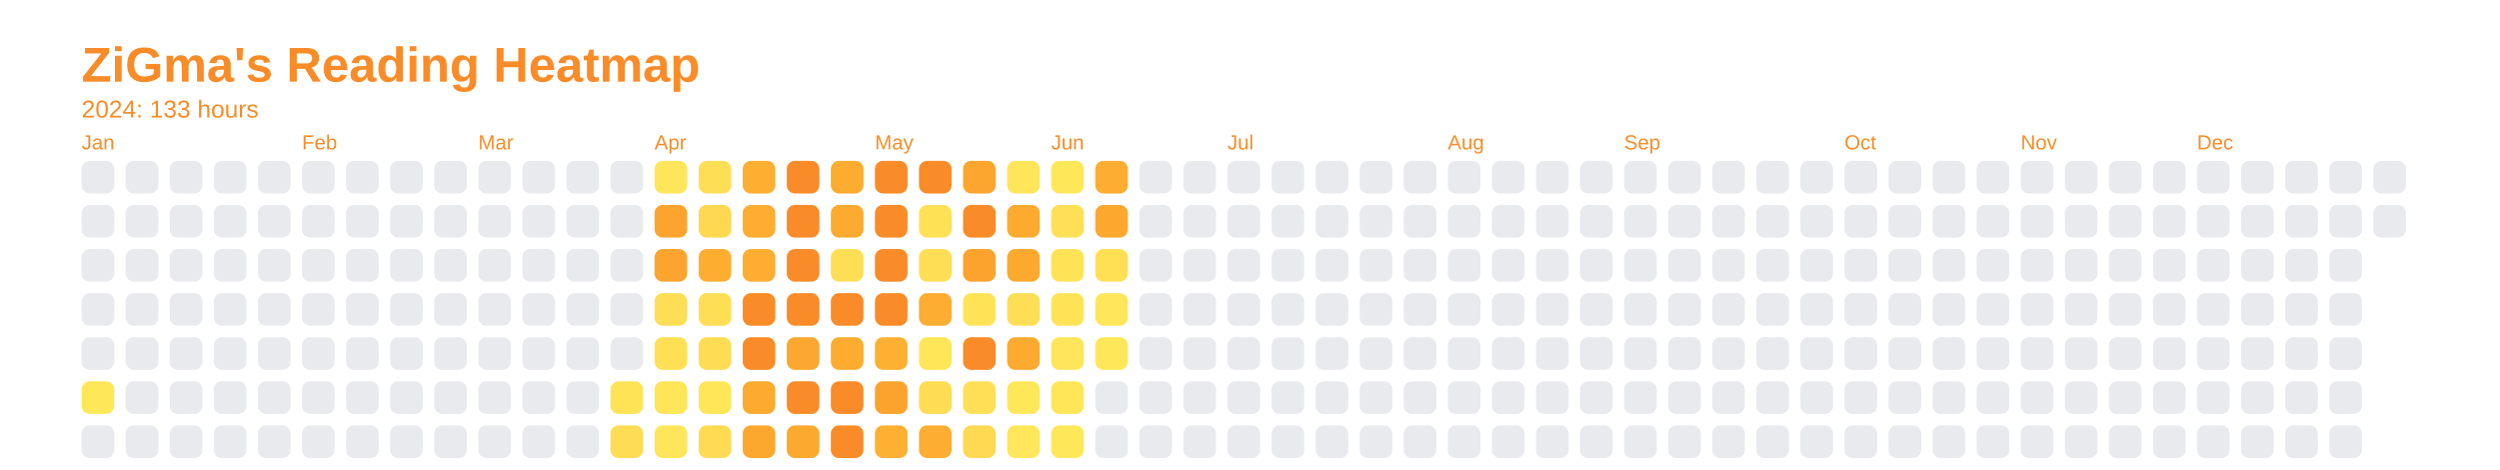
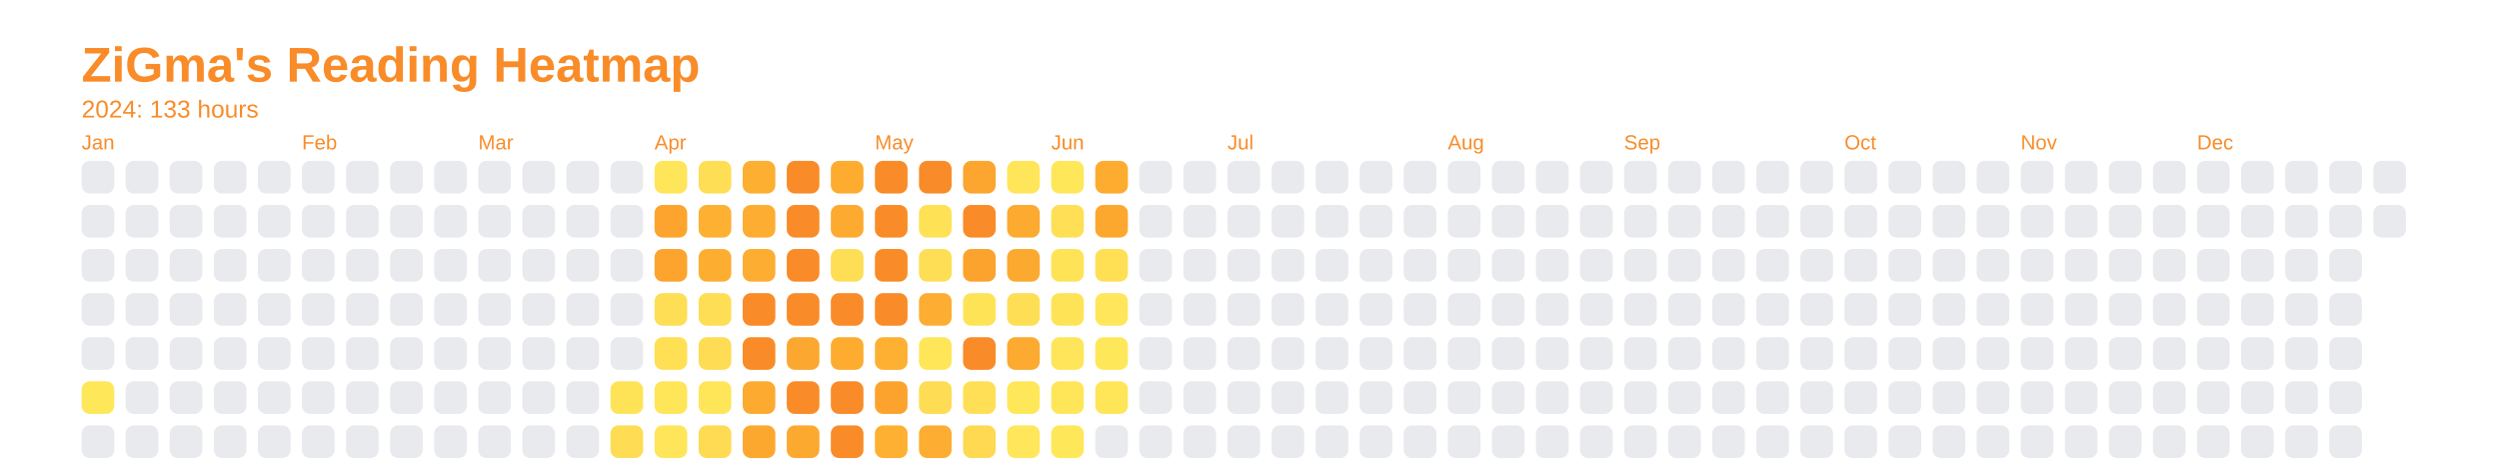
<svg xmlns="http://www.w3.org/2000/svg" baseProfile="full" height="57.5mm" version="1.1" viewBox="0,0,306.2,57.5" width="306.2mm">
  <defs />
  <rect fill="none" height="57.5" width="306.2" x="0" y="0" />
  <text fill="#f98c28" style="font-size:6px; font-family:Arial; font-weight:bold;" x="10" y="10">ZiGma's Reading Heatmap</text>
  <text fill="#f98c28" style="font-size:3px; font-family:Arial;" x="10" y="14.4">2024: 133 hours</text>
  <text fill="#f98c28" style="font-size:2.5px; font-family:Arial" x="10" y="18.3">Jan</text>
  <rect fill="#e8eaed" height="4" rx="1" ry="1" width="4" x="10" y="19.7" />
  <rect fill="#e8eaed" height="4" rx="1" ry="1" width="4" x="10" y="25.1" />
  <rect fill="#e8eaed" height="4" rx="1" ry="1" width="4" x="10" y="30.5" />
  <rect fill="#e8eaed" height="4" rx="1" ry="1" width="4" x="10" y="35.9" />
  <rect fill="#e8eaed" height="4" rx="1" ry="1" width="4" x="10" y="41.3" />
  <rect fill="#ffe75a" height="4" rx="1" ry="1" width="4" x="10" y="46.7" />
  <rect fill="#e8eaed" height="4" rx="1" ry="1" width="4" x="10" y="52.1" />
  <rect fill="#e8eaed" height="4" rx="1" ry="1" width="4" x="15.4" y="19.7" />
  <rect fill="#e8eaed" height="4" rx="1" ry="1" width="4" x="15.4" y="25.1" />
  <rect fill="#e8eaed" height="4" rx="1" ry="1" width="4" x="15.4" y="30.5" />
  <rect fill="#e8eaed" height="4" rx="1" ry="1" width="4" x="15.4" y="35.9" />
  <rect fill="#e8eaed" height="4" rx="1" ry="1" width="4" x="15.4" y="41.3" />
  <rect fill="#e8eaed" height="4" rx="1" ry="1" width="4" x="15.4" y="46.7" />
  <rect fill="#e8eaed" height="4" rx="1" ry="1" width="4" x="15.4" y="52.1" />
  <rect fill="#e8eaed" height="4" rx="1" ry="1" width="4" x="20.8" y="19.7" />
  <rect fill="#e8eaed" height="4" rx="1" ry="1" width="4" x="20.8" y="25.1" />
  <rect fill="#e8eaed" height="4" rx="1" ry="1" width="4" x="20.8" y="30.5" />
  <rect fill="#e8eaed" height="4" rx="1" ry="1" width="4" x="20.8" y="35.9" />
  <rect fill="#e8eaed" height="4" rx="1" ry="1" width="4" x="20.8" y="41.3" />
  <rect fill="#e8eaed" height="4" rx="1" ry="1" width="4" x="20.8" y="46.7" />
  <rect fill="#e8eaed" height="4" rx="1" ry="1" width="4" x="20.8" y="52.1" />
  <rect fill="#e8eaed" height="4" rx="1" ry="1" width="4" x="26.2" y="19.7" />
  <rect fill="#e8eaed" height="4" rx="1" ry="1" width="4" x="26.2" y="25.1" />
  <rect fill="#e8eaed" height="4" rx="1" ry="1" width="4" x="26.2" y="30.5" />
  <rect fill="#e8eaed" height="4" rx="1" ry="1" width="4" x="26.2" y="35.9" />
  <rect fill="#e8eaed" height="4" rx="1" ry="1" width="4" x="26.2" y="41.3" />
  <rect fill="#e8eaed" height="4" rx="1" ry="1" width="4" x="26.2" y="46.7" />
  <rect fill="#e8eaed" height="4" rx="1" ry="1" width="4" x="26.2" y="52.1" />
  <rect fill="#e8eaed" height="4" rx="1" ry="1" width="4" x="31.6" y="19.7" />
  <rect fill="#e8eaed" height="4" rx="1" ry="1" width="4" x="31.6" y="25.1" />
  <rect fill="#e8eaed" height="4" rx="1" ry="1" width="4" x="31.6" y="30.5" />
  <rect fill="#e8eaed" height="4" rx="1" ry="1" width="4" x="31.6" y="35.9" />
  <rect fill="#e8eaed" height="4" rx="1" ry="1" width="4" x="31.6" y="41.3" />
  <rect fill="#e8eaed" height="4" rx="1" ry="1" width="4" x="31.6" y="46.7" />
  <rect fill="#e8eaed" height="4" rx="1" ry="1" width="4" x="31.6" y="52.1" />
  <text fill="#f98c28" style="font-size:2.5px; font-family:Arial" x="37.0" y="18.3">Feb</text>
  <rect fill="#e8eaed" height="4" rx="1" ry="1" width="4" x="37.0" y="19.7" />
  <rect fill="#e8eaed" height="4" rx="1" ry="1" width="4" x="37.0" y="25.1" />
  <rect fill="#e8eaed" height="4" rx="1" ry="1" width="4" x="37.0" y="30.5" />
  <rect fill="#e8eaed" height="4" rx="1" ry="1" width="4" x="37.0" y="35.9" />
  <rect fill="#e8eaed" height="4" rx="1" ry="1" width="4" x="37.0" y="41.3" />
  <rect fill="#e8eaed" height="4" rx="1" ry="1" width="4" x="37.0" y="46.7" />
  <rect fill="#e8eaed" height="4" rx="1" ry="1" width="4" x="37.0" y="52.1" />
  <rect fill="#e8eaed" height="4" rx="1" ry="1" width="4" x="42.4" y="19.7" />
  <rect fill="#e8eaed" height="4" rx="1" ry="1" width="4" x="42.4" y="25.1" />
  <rect fill="#e8eaed" height="4" rx="1" ry="1" width="4" x="42.4" y="30.5" />
  <rect fill="#e8eaed" height="4" rx="1" ry="1" width="4" x="42.4" y="35.9" />
  <rect fill="#e8eaed" height="4" rx="1" ry="1" width="4" x="42.4" y="41.3" />
  <rect fill="#e8eaed" height="4" rx="1" ry="1" width="4" x="42.4" y="46.7" />
  <rect fill="#e8eaed" height="4" rx="1" ry="1" width="4" x="42.4" y="52.1" />
  <rect fill="#e8eaed" height="4" rx="1" ry="1" width="4" x="47.8" y="19.7" />
  <rect fill="#e8eaed" height="4" rx="1" ry="1" width="4" x="47.8" y="25.1" />
  <rect fill="#e8eaed" height="4" rx="1" ry="1" width="4" x="47.8" y="30.5" />
  <rect fill="#e8eaed" height="4" rx="1" ry="1" width="4" x="47.8" y="35.9" />
  <rect fill="#e8eaed" height="4" rx="1" ry="1" width="4" x="47.8" y="41.3" />
  <rect fill="#e8eaed" height="4" rx="1" ry="1" width="4" x="47.8" y="46.7" />
  <rect fill="#e8eaed" height="4" rx="1" ry="1" width="4" x="47.8" y="52.1" />
  <rect fill="#e8eaed" height="4" rx="1" ry="1" width="4" x="53.2" y="19.7" />
  <rect fill="#e8eaed" height="4" rx="1" ry="1" width="4" x="53.2" y="25.1" />
  <rect fill="#e8eaed" height="4" rx="1" ry="1" width="4" x="53.2" y="30.5" />
  <rect fill="#e8eaed" height="4" rx="1" ry="1" width="4" x="53.2" y="35.9" />
  <rect fill="#e8eaed" height="4" rx="1" ry="1" width="4" x="53.2" y="41.3" />
  <rect fill="#e8eaed" height="4" rx="1" ry="1" width="4" x="53.2" y="46.7" />
  <rect fill="#e8eaed" height="4" rx="1" ry="1" width="4" x="53.2" y="52.1" />
  <text fill="#f98c28" style="font-size:2.5px; font-family:Arial" x="58.6" y="18.3">Mar</text>
  <rect fill="#e8eaed" height="4" rx="1" ry="1" width="4" x="58.6" y="19.7" />
  <rect fill="#e8eaed" height="4" rx="1" ry="1" width="4" x="58.6" y="25.1" />
  <rect fill="#e8eaed" height="4" rx="1" ry="1" width="4" x="58.6" y="30.5" />
  <rect fill="#e8eaed" height="4" rx="1" ry="1" width="4" x="58.6" y="35.9" />
  <rect fill="#e8eaed" height="4" rx="1" ry="1" width="4" x="58.6" y="41.3" />
  <rect fill="#e8eaed" height="4" rx="1" ry="1" width="4" x="58.6" y="46.7" />
  <rect fill="#e8eaed" height="4" rx="1" ry="1" width="4" x="58.6" y="52.1" />
  <rect fill="#e8eaed" height="4" rx="1" ry="1" width="4" x="64" y="19.7" />
  <rect fill="#e8eaed" height="4" rx="1" ry="1" width="4" x="64" y="25.1" />
  <rect fill="#e8eaed" height="4" rx="1" ry="1" width="4" x="64" y="30.5" />
  <rect fill="#e8eaed" height="4" rx="1" ry="1" width="4" x="64" y="35.9" />
  <rect fill="#e8eaed" height="4" rx="1" ry="1" width="4" x="64" y="41.3" />
  <rect fill="#e8eaed" height="4" rx="1" ry="1" width="4" x="64" y="46.7" />
  <rect fill="#e8eaed" height="4" rx="1" ry="1" width="4" x="64" y="52.1" />
  <rect fill="#e8eaed" height="4" rx="1" ry="1" width="4" x="69.4" y="19.7" />
  <rect fill="#e8eaed" height="4" rx="1" ry="1" width="4" x="69.4" y="25.1" />
  <rect fill="#e8eaed" height="4" rx="1" ry="1" width="4" x="69.4" y="30.5" />
  <rect fill="#e8eaed" height="4" rx="1" ry="1" width="4" x="69.4" y="35.9" />
  <rect fill="#e8eaed" height="4" rx="1" ry="1" width="4" x="69.4" y="41.3" />
  <rect fill="#e8eaed" height="4" rx="1" ry="1" width="4" x="69.4" y="46.7" />
  <rect fill="#e8eaed" height="4" rx="1" ry="1" width="4" x="69.4" y="52.1" />
  <rect fill="#e8eaed" height="4" rx="1" ry="1" width="4" x="74.8" y="19.7" />
  <rect fill="#e8eaed" height="4" rx="1" ry="1" width="4" x="74.8" y="25.1" />
  <rect fill="#e8eaed" height="4" rx="1" ry="1" width="4" x="74.8" y="30.5" />
  <rect fill="#e8eaed" height="4" rx="1" ry="1" width="4" x="74.8" y="35.9" />
  <rect fill="#e8eaed" height="4" rx="1" ry="1" width="4" x="74.8" y="41.3" />
  <rect fill="#ffe357" height="4" rx="1" ry="1" width="4" x="74.8" y="46.7" />
  <rect fill="#fedc53" height="4" rx="1" ry="1" width="4" x="74.8" y="52.1" />
  <text fill="#f98c28" style="font-size:2.5px; font-family:Arial" x="80.2" y="18.3">Apr</text>
  <rect fill="#ffe559" height="4" rx="1" ry="1" width="4" x="80.2" y="19.7" />
  <rect fill="#fca42e" height="4" rx="1" ry="1" width="4" x="80.2" y="25.1" />
  <rect fill="#fca42e" height="4" rx="1" ry="1" width="4" x="80.2" y="30.5" />
  <rect fill="#fede54" height="4" rx="1" ry="1" width="4" x="80.2" y="35.9" />
  <rect fill="#ffe055" height="4" rx="1" ry="1" width="4" x="80.2" y="41.3" />
  <rect fill="#ffe558" height="4" rx="1" ry="1" width="4" x="80.2" y="46.7" />
  <rect fill="#ffe559" height="4" rx="1" ry="1" width="4" x="80.2" y="52.1" />
  <rect fill="#fede54" height="4" rx="1" ry="1" width="4" x="85.6" y="19.7" />
-   <rect fill="#fed850" height="4" rx="1" ry="1" width="4" x="85.6" y="25.1" />
+   <rect fill="#fdb032" height="4" rx="1" ry="1" width="4" x="85.6" y="25.1" />
  <rect fill="#fdae31" height="4" rx="1" ry="1" width="4" x="85.6" y="30.5" />
  <rect fill="#fede54" height="4" rx="1" ry="1" width="4" x="85.6" y="35.9" />
  <rect fill="#fedc53" height="4" rx="1" ry="1" width="4" x="85.6" y="41.3" />
  <rect fill="#ffe558" height="4" rx="1" ry="1" width="4" x="85.6" y="46.7" />
  <rect fill="#fedb52" height="4" rx="1" ry="1" width="4" x="85.6" y="52.1" />
  <rect fill="#fdaf31" height="4" rx="1" ry="1" width="4" x="91" y="19.7" />
  <rect fill="#fdad31" height="4" rx="1" ry="1" width="4" x="91" y="25.1" />
  <rect fill="#fdad31" height="4" rx="1" ry="1" width="4" x="91" y="30.5" />
  <rect fill="#f98c28" height="4" rx="1" ry="1" width="4" x="91" y="35.9" />
  <rect fill="#f98c28" height="4" rx="1" ry="1" width="4" x="91" y="41.3" />
  <rect fill="#fcaa30" height="4" rx="1" ry="1" width="4" x="91" y="46.7" />
  <rect fill="#fca82f" height="4" rx="1" ry="1" width="4" x="91" y="52.1" />
  <rect fill="#f98c28" height="4" rx="1" ry="1" width="4" x="96.4" y="19.7" />
  <rect fill="#f98c28" height="4" rx="1" ry="1" width="4" x="96.4" y="25.1" />
  <rect fill="#f98c28" height="4" rx="1" ry="1" width="4" x="96.4" y="30.5" />
  <rect fill="#f98c28" height="4" rx="1" ry="1" width="4" x="96.4" y="35.9" />
  <rect fill="#fca72f" height="4" rx="1" ry="1" width="4" x="96.4" y="41.3" />
  <rect fill="#f98c28" height="4" rx="1" ry="1" width="4" x="96.4" y="46.7" />
  <rect fill="#fca930" height="4" rx="1" ry="1" width="4" x="96.4" y="52.1" />
  <rect fill="#fdac30" height="4" rx="1" ry="1" width="4" x="101.8" y="19.7" />
  <rect fill="#fcab30" height="4" rx="1" ry="1" width="4" x="101.8" y="25.1" />
  <rect fill="#fede54" height="4" rx="1" ry="1" width="4" x="101.8" y="30.5" />
  <rect fill="#f98c28" height="4" rx="1" ry="1" width="4" x="101.8" y="35.9" />
  <rect fill="#fdac30" height="4" rx="1" ry="1" width="4" x="101.8" y="41.3" />
  <rect fill="#f98c28" height="4" rx="1" ry="1" width="4" x="101.8" y="46.7" />
  <rect fill="#f98c28" height="4" rx="1" ry="1" width="4" x="101.8" y="52.1" />
  <text fill="#f98c28" style="font-size:2.5px; font-family:Arial" x="107.2" y="18.3">May</text>
  <rect fill="#f98c28" height="4" rx="1" ry="1" width="4" x="107.2" y="19.7" />
  <rect fill="#f98c28" height="4" rx="1" ry="1" width="4" x="107.2" y="25.1" />
  <rect fill="#f98c28" height="4" rx="1" ry="1" width="4" x="107.2" y="30.5" />
  <rect fill="#f98c28" height="4" rx="1" ry="1" width="4" x="107.2" y="35.9" />
  <rect fill="#fdb031" height="4" rx="1" ry="1" width="4" x="107.2" y="41.3" />
  <rect fill="#fca32e" height="4" rx="1" ry="1" width="4" x="107.2" y="46.7" />
  <rect fill="#fdb031" height="4" rx="1" ry="1" width="4" x="107.2" y="52.1" />
  <rect fill="#f98c28" height="4" rx="1" ry="1" width="4" x="112.6" y="19.7" />
  <rect fill="#ffe156" height="4" rx="1" ry="1" width="4" x="112.6" y="25.1" />
  <rect fill="#fede54" height="4" rx="1" ry="1" width="4" x="112.6" y="30.5" />
  <rect fill="#fdad31" height="4" rx="1" ry="1" width="4" x="112.6" y="35.9" />
  <rect fill="#ffe659" height="4" rx="1" ry="1" width="4" x="112.6" y="41.3" />
  <rect fill="#fedc53" height="4" rx="1" ry="1" width="4" x="112.6" y="46.7" />
  <rect fill="#fdad31" height="4" rx="1" ry="1" width="4" x="112.6" y="52.1" />
  <rect fill="#fca62f" height="4" rx="1" ry="1" width="4" x="118" y="19.7" />
  <rect fill="#f98c28" height="4" rx="1" ry="1" width="4" x="118" y="25.1" />
  <rect fill="#fca32e" height="4" rx="1" ry="1" width="4" x="118" y="30.5" />
  <rect fill="#ffe357" height="4" rx="1" ry="1" width="4" x="118" y="35.9" />
  <rect fill="#f98c28" height="4" rx="1" ry="1" width="4" x="118" y="41.3" />
  <rect fill="#ffdf55" height="4" rx="1" ry="1" width="4" x="118" y="46.7" />
  <rect fill="#fed951" height="4" rx="1" ry="1" width="4" x="118" y="52.1" />
  <rect fill="#ffe559" height="4" rx="1" ry="1" width="4" x="123.4" y="19.7" />
  <rect fill="#fcaa30" height="4" rx="1" ry="1" width="4" x="123.4" y="25.1" />
  <rect fill="#fca930" height="4" rx="1" ry="1" width="4" x="123.4" y="30.5" />
  <rect fill="#fede54" height="4" rx="1" ry="1" width="4" x="123.4" y="35.9" />
-   <rect fill="#fdab30" height="4" rx="1" ry="1" width="4" x="123.4" y="41.3" />
+   <rect fill="#fcaa30" height="4" rx="1" ry="1" width="4" x="123.4" y="41.3" />
  <rect fill="#ffe75a" height="4" rx="1" ry="1" width="4" x="123.4" y="46.7" />
  <rect fill="#ffe65a" height="4" rx="1" ry="1" width="4" x="123.4" y="52.1" />
  <text fill="#f98c28" style="font-size:2.5px; font-family:Arial" x="128.8" y="18.3">Jun</text>
  <rect fill="#ffe75a" height="4" rx="1" ry="1" width="4" x="128.8" y="19.7" />
  <rect fill="#ffdf55" height="4" rx="1" ry="1" width="4" x="128.8" y="25.1" />
  <rect fill="#ffe357" height="4" rx="1" ry="1" width="4" x="128.8" y="30.5" />
  <rect fill="#ffe357" height="4" rx="1" ry="1" width="4" x="128.8" y="35.9" />
  <rect fill="#ffe559" height="4" rx="1" ry="1" width="4" x="128.8" y="41.3" />
  <rect fill="#ffe659" height="4" rx="1" ry="1" width="4" x="128.8" y="46.7" />
  <rect fill="#ffe75a" height="4" rx="1" ry="1" width="4" x="128.8" y="52.1" />
-   <rect fill="#fdad31" height="4" rx="1" ry="1" width="4" x="134.2" y="19.7" />
+   <rect fill="#fdac30" height="4" rx="1" ry="1" width="4" x="134.2" y="19.7" />
  <rect fill="#fca82f" height="4" rx="1" ry="1" width="4" x="134.2" y="25.1" />
  <rect fill="#ffe055" height="4" rx="1" ry="1" width="4" x="134.2" y="30.5" />
  <rect fill="#ffe65a" height="4" rx="1" ry="1" width="4" x="134.2" y="35.9" />
  <rect fill="#ffe75a" height="4" rx="1" ry="1" width="4" x="134.2" y="41.3" />
-   <rect fill="#e8eaed" height="4" rx="1" ry="1" width="4" x="134.2" y="46.7" />
+   <rect fill="#ffe558" height="4" rx="1" ry="1" width="4" x="134.2" y="46.7" />
  <rect fill="#e8eaed" height="4" rx="1" ry="1" width="4" x="134.2" y="52.1" />
  <rect fill="#e8eaed" height="4" rx="1" ry="1" width="4" x="139.6" y="19.7" />
  <rect fill="#e8eaed" height="4" rx="1" ry="1" width="4" x="139.6" y="25.1" />
  <rect fill="#e8eaed" height="4" rx="1" ry="1" width="4" x="139.6" y="30.5" />
  <rect fill="#e8eaed" height="4" rx="1" ry="1" width="4" x="139.6" y="35.9" />
  <rect fill="#e8eaed" height="4" rx="1" ry="1" width="4" x="139.6" y="41.3" />
  <rect fill="#e8eaed" height="4" rx="1" ry="1" width="4" x="139.6" y="46.7" />
  <rect fill="#e8eaed" height="4" rx="1" ry="1" width="4" x="139.6" y="52.1" />
  <rect fill="#e8eaed" height="4" rx="1" ry="1" width="4" x="145" y="19.7" />
  <rect fill="#e8eaed" height="4" rx="1" ry="1" width="4" x="145" y="25.1" />
  <rect fill="#e8eaed" height="4" rx="1" ry="1" width="4" x="145" y="30.5" />
  <rect fill="#e8eaed" height="4" rx="1" ry="1" width="4" x="145" y="35.9" />
  <rect fill="#e8eaed" height="4" rx="1" ry="1" width="4" x="145" y="41.3" />
  <rect fill="#e8eaed" height="4" rx="1" ry="1" width="4" x="145" y="46.7" />
  <rect fill="#e8eaed" height="4" rx="1" ry="1" width="4" x="145" y="52.1" />
  <text fill="#f98c28" style="font-size:2.5px; font-family:Arial" x="150.4" y="18.3">Jul</text>
  <rect fill="#e8eaed" height="4" rx="1" ry="1" width="4" x="150.4" y="19.7" />
  <rect fill="#e8eaed" height="4" rx="1" ry="1" width="4" x="150.4" y="25.1" />
  <rect fill="#e8eaed" height="4" rx="1" ry="1" width="4" x="150.4" y="30.5" />
  <rect fill="#e8eaed" height="4" rx="1" ry="1" width="4" x="150.4" y="35.9" />
  <rect fill="#e8eaed" height="4" rx="1" ry="1" width="4" x="150.4" y="41.3" />
  <rect fill="#e8eaed" height="4" rx="1" ry="1" width="4" x="150.4" y="46.7" />
  <rect fill="#e8eaed" height="4" rx="1" ry="1" width="4" x="150.4" y="52.1" />
  <rect fill="#e8eaed" height="4" rx="1" ry="1" width="4" x="155.8" y="19.7" />
  <rect fill="#e8eaed" height="4" rx="1" ry="1" width="4" x="155.8" y="25.1" />
  <rect fill="#e8eaed" height="4" rx="1" ry="1" width="4" x="155.8" y="30.5" />
  <rect fill="#e8eaed" height="4" rx="1" ry="1" width="4" x="155.8" y="35.9" />
  <rect fill="#e8eaed" height="4" rx="1" ry="1" width="4" x="155.8" y="41.3" />
  <rect fill="#e8eaed" height="4" rx="1" ry="1" width="4" x="155.8" y="46.7" />
  <rect fill="#e8eaed" height="4" rx="1" ry="1" width="4" x="155.8" y="52.1" />
  <rect fill="#e8eaed" height="4" rx="1" ry="1" width="4" x="161.2" y="19.7" />
  <rect fill="#e8eaed" height="4" rx="1" ry="1" width="4" x="161.2" y="25.1" />
  <rect fill="#e8eaed" height="4" rx="1" ry="1" width="4" x="161.2" y="30.5" />
  <rect fill="#e8eaed" height="4" rx="1" ry="1" width="4" x="161.2" y="35.9" />
  <rect fill="#e8eaed" height="4" rx="1" ry="1" width="4" x="161.2" y="41.3" />
  <rect fill="#e8eaed" height="4" rx="1" ry="1" width="4" x="161.2" y="46.7" />
  <rect fill="#e8eaed" height="4" rx="1" ry="1" width="4" x="161.2" y="52.1" />
  <rect fill="#e8eaed" height="4" rx="1" ry="1" width="4" x="166.6" y="19.7" />
  <rect fill="#e8eaed" height="4" rx="1" ry="1" width="4" x="166.6" y="25.1" />
  <rect fill="#e8eaed" height="4" rx="1" ry="1" width="4" x="166.6" y="30.5" />
  <rect fill="#e8eaed" height="4" rx="1" ry="1" width="4" x="166.6" y="35.9" />
  <rect fill="#e8eaed" height="4" rx="1" ry="1" width="4" x="166.6" y="41.3" />
  <rect fill="#e8eaed" height="4" rx="1" ry="1" width="4" x="166.6" y="46.7" />
  <rect fill="#e8eaed" height="4" rx="1" ry="1" width="4" x="166.6" y="52.1" />
  <rect fill="#e8eaed" height="4" rx="1" ry="1" width="4" x="172" y="19.7" />
  <rect fill="#e8eaed" height="4" rx="1" ry="1" width="4" x="172" y="25.1" />
  <rect fill="#e8eaed" height="4" rx="1" ry="1" width="4" x="172" y="30.5" />
  <rect fill="#e8eaed" height="4" rx="1" ry="1" width="4" x="172" y="35.9" />
  <rect fill="#e8eaed" height="4" rx="1" ry="1" width="4" x="172" y="41.3" />
  <rect fill="#e8eaed" height="4" rx="1" ry="1" width="4" x="172" y="46.7" />
  <rect fill="#e8eaed" height="4" rx="1" ry="1" width="4" x="172" y="52.1" />
  <text fill="#f98c28" style="font-size:2.5px; font-family:Arial" x="177.4" y="18.3">Aug</text>
  <rect fill="#e8eaed" height="4" rx="1" ry="1" width="4" x="177.4" y="19.7" />
  <rect fill="#e8eaed" height="4" rx="1" ry="1" width="4" x="177.4" y="25.1" />
  <rect fill="#e8eaed" height="4" rx="1" ry="1" width="4" x="177.4" y="30.5" />
  <rect fill="#e8eaed" height="4" rx="1" ry="1" width="4" x="177.4" y="35.9" />
  <rect fill="#e8eaed" height="4" rx="1" ry="1" width="4" x="177.4" y="41.3" />
  <rect fill="#e8eaed" height="4" rx="1" ry="1" width="4" x="177.4" y="46.7" />
  <rect fill="#e8eaed" height="4" rx="1" ry="1" width="4" x="177.4" y="52.1" />
  <rect fill="#e8eaed" height="4" rx="1" ry="1" width="4" x="182.8" y="19.7" />
  <rect fill="#e8eaed" height="4" rx="1" ry="1" width="4" x="182.8" y="25.1" />
  <rect fill="#e8eaed" height="4" rx="1" ry="1" width="4" x="182.8" y="30.5" />
  <rect fill="#e8eaed" height="4" rx="1" ry="1" width="4" x="182.8" y="35.9" />
  <rect fill="#e8eaed" height="4" rx="1" ry="1" width="4" x="182.8" y="41.3" />
  <rect fill="#e8eaed" height="4" rx="1" ry="1" width="4" x="182.8" y="46.7" />
  <rect fill="#e8eaed" height="4" rx="1" ry="1" width="4" x="182.8" y="52.1" />
  <rect fill="#e8eaed" height="4" rx="1" ry="1" width="4" x="188.2" y="19.7" />
  <rect fill="#e8eaed" height="4" rx="1" ry="1" width="4" x="188.2" y="25.1" />
  <rect fill="#e8eaed" height="4" rx="1" ry="1" width="4" x="188.2" y="30.5" />
  <rect fill="#e8eaed" height="4" rx="1" ry="1" width="4" x="188.2" y="35.9" />
  <rect fill="#e8eaed" height="4" rx="1" ry="1" width="4" x="188.2" y="41.3" />
  <rect fill="#e8eaed" height="4" rx="1" ry="1" width="4" x="188.2" y="46.7" />
  <rect fill="#e8eaed" height="4" rx="1" ry="1" width="4" x="188.2" y="52.1" />
  <rect fill="#e8eaed" height="4" rx="1" ry="1" width="4" x="193.6" y="19.7" />
  <rect fill="#e8eaed" height="4" rx="1" ry="1" width="4" x="193.6" y="25.1" />
  <rect fill="#e8eaed" height="4" rx="1" ry="1" width="4" x="193.6" y="30.5" />
  <rect fill="#e8eaed" height="4" rx="1" ry="1" width="4" x="193.6" y="35.9" />
  <rect fill="#e8eaed" height="4" rx="1" ry="1" width="4" x="193.6" y="41.3" />
  <rect fill="#e8eaed" height="4" rx="1" ry="1" width="4" x="193.6" y="46.7" />
  <rect fill="#e8eaed" height="4" rx="1" ry="1" width="4" x="193.6" y="52.1" />
  <text fill="#f98c28" style="font-size:2.5px; font-family:Arial" x="199" y="18.3">Sep</text>
  <rect fill="#e8eaed" height="4" rx="1" ry="1" width="4" x="199" y="19.7" />
  <rect fill="#e8eaed" height="4" rx="1" ry="1" width="4" x="199" y="25.1" />
  <rect fill="#e8eaed" height="4" rx="1" ry="1" width="4" x="199" y="30.5" />
  <rect fill="#e8eaed" height="4" rx="1" ry="1" width="4" x="199" y="35.9" />
  <rect fill="#e8eaed" height="4" rx="1" ry="1" width="4" x="199" y="41.3" />
  <rect fill="#e8eaed" height="4" rx="1" ry="1" width="4" x="199" y="46.7" />
  <rect fill="#e8eaed" height="4" rx="1" ry="1" width="4" x="199" y="52.1" />
  <rect fill="#e8eaed" height="4" rx="1" ry="1" width="4" x="204.4" y="19.7" />
  <rect fill="#e8eaed" height="4" rx="1" ry="1" width="4" x="204.4" y="25.1" />
  <rect fill="#e8eaed" height="4" rx="1" ry="1" width="4" x="204.4" y="30.5" />
  <rect fill="#e8eaed" height="4" rx="1" ry="1" width="4" x="204.4" y="35.9" />
  <rect fill="#e8eaed" height="4" rx="1" ry="1" width="4" x="204.4" y="41.3" />
  <rect fill="#e8eaed" height="4" rx="1" ry="1" width="4" x="204.4" y="46.7" />
  <rect fill="#e8eaed" height="4" rx="1" ry="1" width="4" x="204.4" y="52.1" />
  <rect fill="#e8eaed" height="4" rx="1" ry="1" width="4" x="209.8" y="19.7" />
  <rect fill="#e8eaed" height="4" rx="1" ry="1" width="4" x="209.8" y="25.1" />
  <rect fill="#e8eaed" height="4" rx="1" ry="1" width="4" x="209.8" y="30.5" />
  <rect fill="#e8eaed" height="4" rx="1" ry="1" width="4" x="209.8" y="35.9" />
  <rect fill="#e8eaed" height="4" rx="1" ry="1" width="4" x="209.8" y="41.3" />
  <rect fill="#e8eaed" height="4" rx="1" ry="1" width="4" x="209.8" y="46.7" />
  <rect fill="#e8eaed" height="4" rx="1" ry="1" width="4" x="209.8" y="52.1" />
  <rect fill="#e8eaed" height="4" rx="1" ry="1" width="4" x="215.2" y="19.7" />
  <rect fill="#e8eaed" height="4" rx="1" ry="1" width="4" x="215.2" y="25.1" />
  <rect fill="#e8eaed" height="4" rx="1" ry="1" width="4" x="215.2" y="30.5" />
  <rect fill="#e8eaed" height="4" rx="1" ry="1" width="4" x="215.2" y="35.9" />
  <rect fill="#e8eaed" height="4" rx="1" ry="1" width="4" x="215.2" y="41.3" />
  <rect fill="#e8eaed" height="4" rx="1" ry="1" width="4" x="215.2" y="46.7" />
  <rect fill="#e8eaed" height="4" rx="1" ry="1" width="4" x="215.2" y="52.1" />
  <rect fill="#e8eaed" height="4" rx="1" ry="1" width="4" x="220.6" y="19.7" />
  <rect fill="#e8eaed" height="4" rx="1" ry="1" width="4" x="220.6" y="25.1" />
  <rect fill="#e8eaed" height="4" rx="1" ry="1" width="4" x="220.6" y="30.5" />
  <rect fill="#e8eaed" height="4" rx="1" ry="1" width="4" x="220.6" y="35.9" />
  <rect fill="#e8eaed" height="4" rx="1" ry="1" width="4" x="220.6" y="41.3" />
  <rect fill="#e8eaed" height="4" rx="1" ry="1" width="4" x="220.6" y="46.7" />
  <rect fill="#e8eaed" height="4" rx="1" ry="1" width="4" x="220.6" y="52.1" />
  <text fill="#f98c28" style="font-size:2.5px; font-family:Arial" x="226" y="18.3">Oct</text>
  <rect fill="#e8eaed" height="4" rx="1" ry="1" width="4" x="226" y="19.7" />
  <rect fill="#e8eaed" height="4" rx="1" ry="1" width="4" x="226" y="25.1" />
  <rect fill="#e8eaed" height="4" rx="1" ry="1" width="4" x="226" y="30.5" />
  <rect fill="#e8eaed" height="4" rx="1" ry="1" width="4" x="226" y="35.9" />
  <rect fill="#e8eaed" height="4" rx="1" ry="1" width="4" x="226" y="41.3" />
  <rect fill="#e8eaed" height="4" rx="1" ry="1" width="4" x="226" y="46.7" />
  <rect fill="#e8eaed" height="4" rx="1" ry="1" width="4" x="226" y="52.1" />
  <rect fill="#e8eaed" height="4" rx="1" ry="1" width="4" x="231.4" y="19.7" />
  <rect fill="#e8eaed" height="4" rx="1" ry="1" width="4" x="231.4" y="25.1" />
  <rect fill="#e8eaed" height="4" rx="1" ry="1" width="4" x="231.4" y="30.5" />
  <rect fill="#e8eaed" height="4" rx="1" ry="1" width="4" x="231.4" y="35.9" />
  <rect fill="#e8eaed" height="4" rx="1" ry="1" width="4" x="231.4" y="41.3" />
  <rect fill="#e8eaed" height="4" rx="1" ry="1" width="4" x="231.4" y="46.7" />
  <rect fill="#e8eaed" height="4" rx="1" ry="1" width="4" x="231.4" y="52.1" />
  <rect fill="#e8eaed" height="4" rx="1" ry="1" width="4" x="236.8" y="19.7" />
  <rect fill="#e8eaed" height="4" rx="1" ry="1" width="4" x="236.8" y="25.1" />
  <rect fill="#e8eaed" height="4" rx="1" ry="1" width="4" x="236.8" y="30.5" />
  <rect fill="#e8eaed" height="4" rx="1" ry="1" width="4" x="236.8" y="35.9" />
  <rect fill="#e8eaed" height="4" rx="1" ry="1" width="4" x="236.8" y="41.3" />
  <rect fill="#e8eaed" height="4" rx="1" ry="1" width="4" x="236.8" y="46.7" />
  <rect fill="#e8eaed" height="4" rx="1" ry="1" width="4" x="236.8" y="52.1" />
  <rect fill="#e8eaed" height="4" rx="1" ry="1" width="4" x="242.2" y="19.7" />
  <rect fill="#e8eaed" height="4" rx="1" ry="1" width="4" x="242.2" y="25.1" />
  <rect fill="#e8eaed" height="4" rx="1" ry="1" width="4" x="242.2" y="30.5" />
  <rect fill="#e8eaed" height="4" rx="1" ry="1" width="4" x="242.2" y="35.9" />
  <rect fill="#e8eaed" height="4" rx="1" ry="1" width="4" x="242.2" y="41.3" />
  <rect fill="#e8eaed" height="4" rx="1" ry="1" width="4" x="242.2" y="46.7" />
  <rect fill="#e8eaed" height="4" rx="1" ry="1" width="4" x="242.2" y="52.1" />
  <text fill="#f98c28" style="font-size:2.5px; font-family:Arial" x="247.6" y="18.3">Nov</text>
  <rect fill="#e8eaed" height="4" rx="1" ry="1" width="4" x="247.6" y="19.7" />
  <rect fill="#e8eaed" height="4" rx="1" ry="1" width="4" x="247.6" y="25.1" />
  <rect fill="#e8eaed" height="4" rx="1" ry="1" width="4" x="247.6" y="30.5" />
  <rect fill="#e8eaed" height="4" rx="1" ry="1" width="4" x="247.6" y="35.9" />
  <rect fill="#e8eaed" height="4" rx="1" ry="1" width="4" x="247.6" y="41.3" />
  <rect fill="#e8eaed" height="4" rx="1" ry="1" width="4" x="247.6" y="46.7" />
  <rect fill="#e8eaed" height="4" rx="1" ry="1" width="4" x="247.6" y="52.1" />
  <rect fill="#e8eaed" height="4" rx="1" ry="1" width="4" x="253" y="19.7" />
  <rect fill="#e8eaed" height="4" rx="1" ry="1" width="4" x="253" y="25.1" />
  <rect fill="#e8eaed" height="4" rx="1" ry="1" width="4" x="253" y="30.5" />
  <rect fill="#e8eaed" height="4" rx="1" ry="1" width="4" x="253" y="35.9" />
  <rect fill="#e8eaed" height="4" rx="1" ry="1" width="4" x="253" y="41.3" />
  <rect fill="#e8eaed" height="4" rx="1" ry="1" width="4" x="253" y="46.7" />
  <rect fill="#e8eaed" height="4" rx="1" ry="1" width="4" x="253" y="52.1" />
  <rect fill="#e8eaed" height="4" rx="1" ry="1" width="4" x="258.4" y="19.7" />
  <rect fill="#e8eaed" height="4" rx="1" ry="1" width="4" x="258.4" y="25.1" />
  <rect fill="#e8eaed" height="4" rx="1" ry="1" width="4" x="258.4" y="30.5" />
  <rect fill="#e8eaed" height="4" rx="1" ry="1" width="4" x="258.4" y="35.9" />
  <rect fill="#e8eaed" height="4" rx="1" ry="1" width="4" x="258.4" y="41.3" />
  <rect fill="#e8eaed" height="4" rx="1" ry="1" width="4" x="258.4" y="46.7" />
  <rect fill="#e8eaed" height="4" rx="1" ry="1" width="4" x="258.4" y="52.1" />
  <rect fill="#e8eaed" height="4" rx="1" ry="1" width="4" x="263.8" y="19.7" />
  <rect fill="#e8eaed" height="4" rx="1" ry="1" width="4" x="263.8" y="25.1" />
  <rect fill="#e8eaed" height="4" rx="1" ry="1" width="4" x="263.8" y="30.5" />
  <rect fill="#e8eaed" height="4" rx="1" ry="1" width="4" x="263.8" y="35.9" />
  <rect fill="#e8eaed" height="4" rx="1" ry="1" width="4" x="263.8" y="41.3" />
  <rect fill="#e8eaed" height="4" rx="1" ry="1" width="4" x="263.8" y="46.7" />
  <rect fill="#e8eaed" height="4" rx="1" ry="1" width="4" x="263.8" y="52.1" />
  <text fill="#f98c28" style="font-size:2.5px; font-family:Arial" x="269.2" y="18.3">Dec</text>
  <rect fill="#e8eaed" height="4" rx="1" ry="1" width="4" x="269.2" y="19.7" />
  <rect fill="#e8eaed" height="4" rx="1" ry="1" width="4" x="269.2" y="25.1" />
  <rect fill="#e8eaed" height="4" rx="1" ry="1" width="4" x="269.2" y="30.5" />
  <rect fill="#e8eaed" height="4" rx="1" ry="1" width="4" x="269.2" y="35.9" />
  <rect fill="#e8eaed" height="4" rx="1" ry="1" width="4" x="269.2" y="41.3" />
  <rect fill="#e8eaed" height="4" rx="1" ry="1" width="4" x="269.2" y="46.7" />
  <rect fill="#e8eaed" height="4" rx="1" ry="1" width="4" x="269.2" y="52.1" />
  <rect fill="#e8eaed" height="4" rx="1" ry="1" width="4" x="274.6" y="19.7" />
  <rect fill="#e8eaed" height="4" rx="1" ry="1" width="4" x="274.6" y="25.1" />
  <rect fill="#e8eaed" height="4" rx="1" ry="1" width="4" x="274.6" y="30.5" />
  <rect fill="#e8eaed" height="4" rx="1" ry="1" width="4" x="274.6" y="35.9" />
  <rect fill="#e8eaed" height="4" rx="1" ry="1" width="4" x="274.6" y="41.3" />
  <rect fill="#e8eaed" height="4" rx="1" ry="1" width="4" x="274.6" y="46.7" />
  <rect fill="#e8eaed" height="4" rx="1" ry="1" width="4" x="274.6" y="52.1" />
  <rect fill="#e8eaed" height="4" rx="1" ry="1" width="4" x="280" y="19.7" />
  <rect fill="#e8eaed" height="4" rx="1" ry="1" width="4" x="280" y="25.1" />
  <rect fill="#e8eaed" height="4" rx="1" ry="1" width="4" x="280" y="30.5" />
  <rect fill="#e8eaed" height="4" rx="1" ry="1" width="4" x="280" y="35.9" />
  <rect fill="#e8eaed" height="4" rx="1" ry="1" width="4" x="280" y="41.3" />
  <rect fill="#e8eaed" height="4" rx="1" ry="1" width="4" x="280" y="46.7" />
  <rect fill="#e8eaed" height="4" rx="1" ry="1" width="4" x="280" y="52.1" />
  <rect fill="#e8eaed" height="4" rx="1" ry="1" width="4" x="285.4" y="19.7" />
  <rect fill="#e8eaed" height="4" rx="1" ry="1" width="4" x="285.4" y="25.1" />
  <rect fill="#e8eaed" height="4" rx="1" ry="1" width="4" x="285.4" y="30.5" />
  <rect fill="#e8eaed" height="4" rx="1" ry="1" width="4" x="285.4" y="35.9" />
  <rect fill="#e8eaed" height="4" rx="1" ry="1" width="4" x="285.4" y="41.3" />
  <rect fill="#e8eaed" height="4" rx="1" ry="1" width="4" x="285.4" y="46.7" />
  <rect fill="#e8eaed" height="4" rx="1" ry="1" width="4" x="285.4" y="52.1" />
  <rect fill="#e8eaed" height="4" rx="1" ry="1" width="4" x="290.8" y="19.7" />
  <rect fill="#e8eaed" height="4" rx="1" ry="1" width="4" x="290.8" y="25.1" />
</svg>
